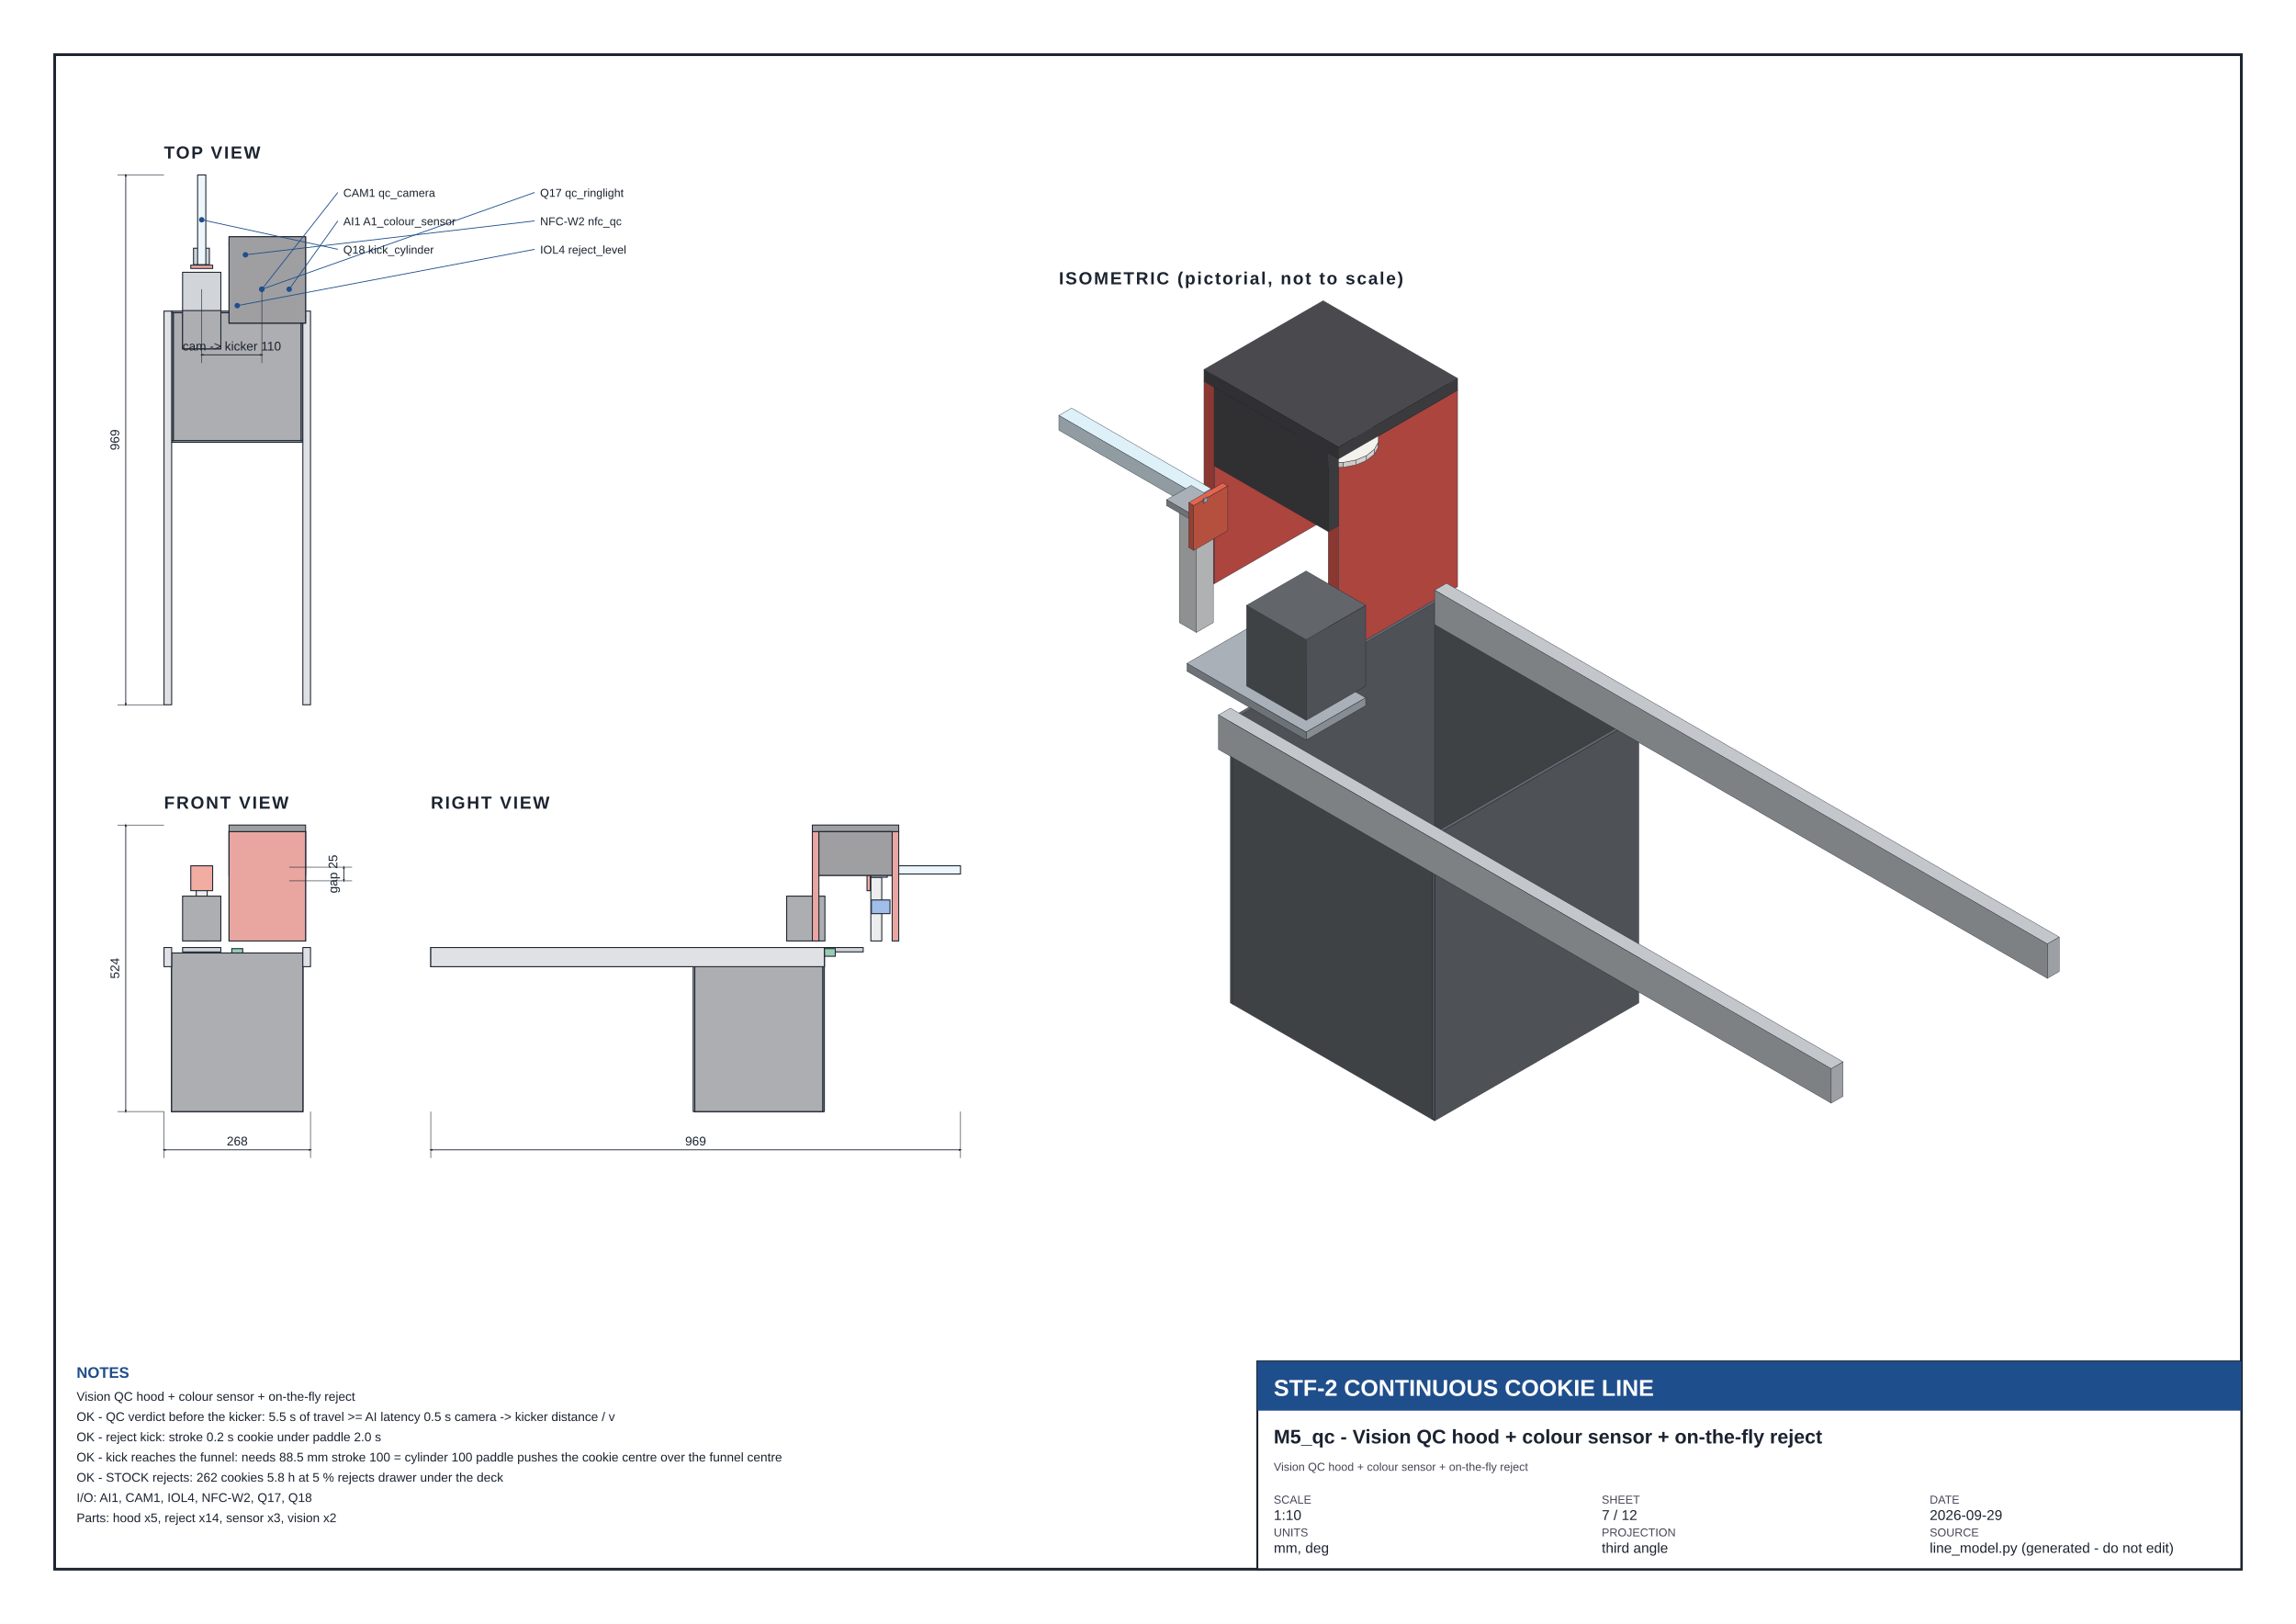
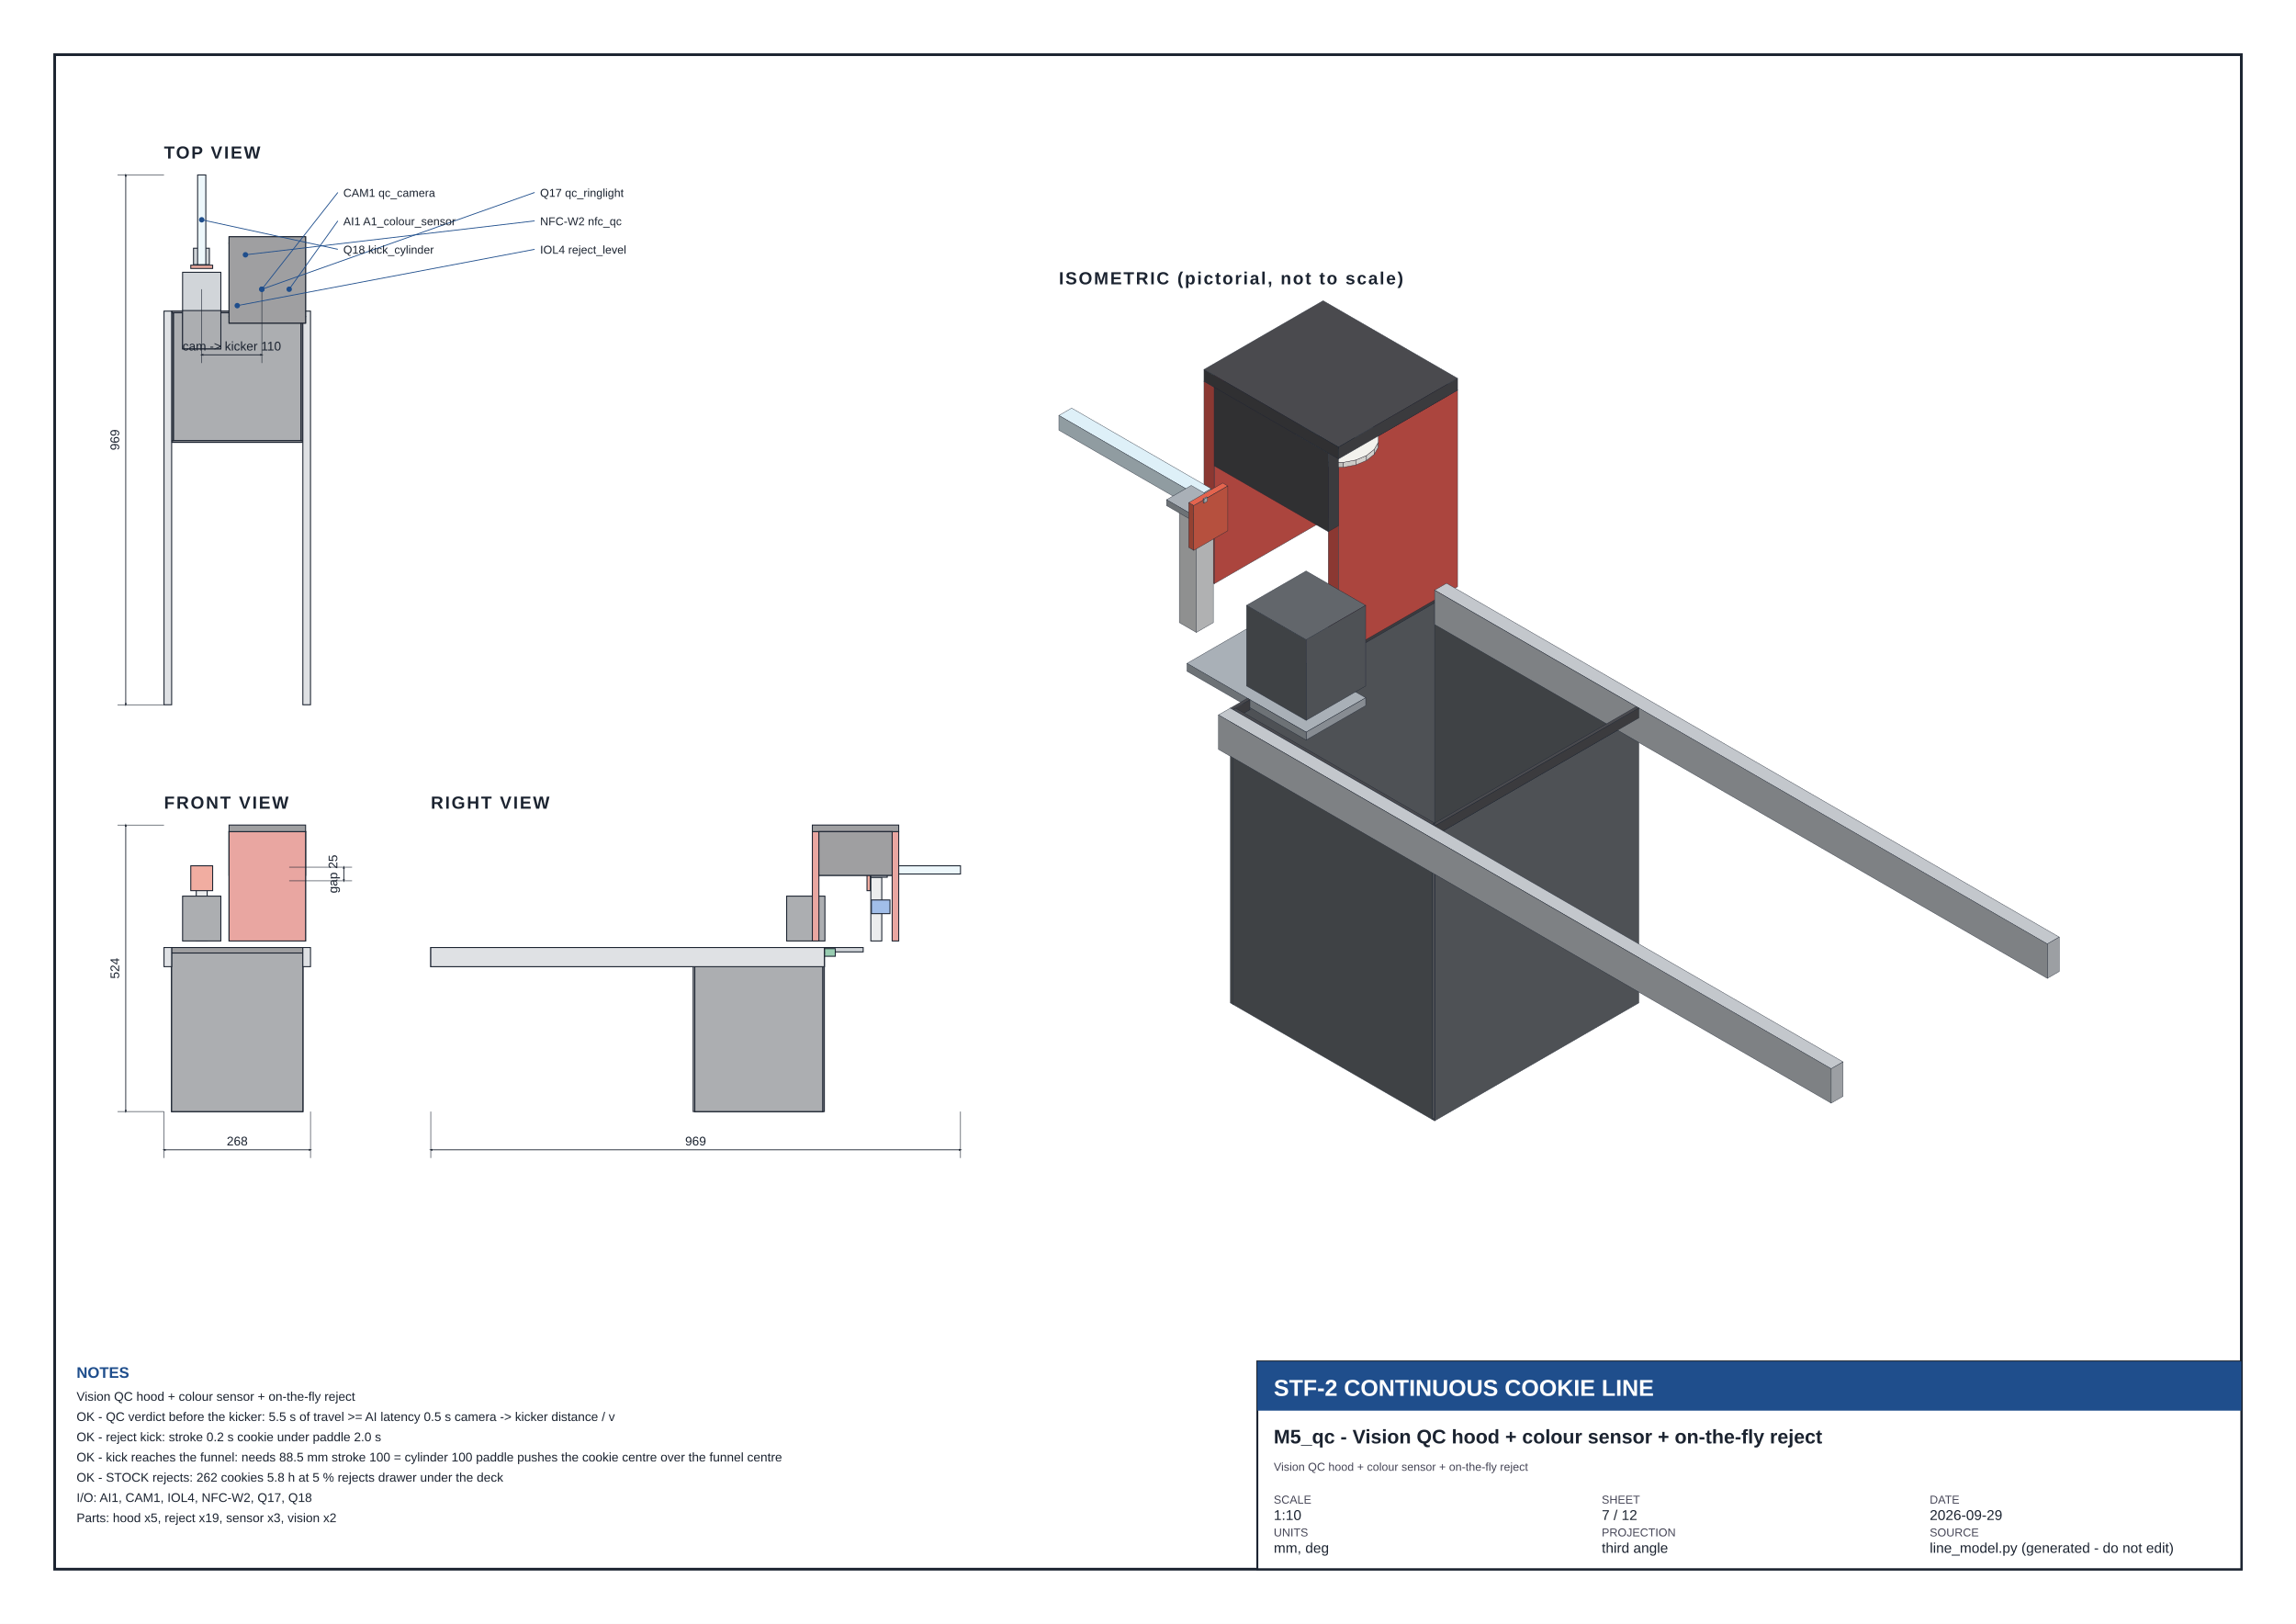
<svg xmlns="http://www.w3.org/2000/svg" width="420mm" height="297mm" viewBox="0 0 420 297">
  <defs>
    <marker id="a" viewBox="0 0 10 10" refX="5" refY="5" markerWidth="4" markerHeight="4" orient="auto-start-reverse">
      <path d="M0,2 L10,5 L0,8 z" fill="#1b2330" />
    </marker>
    <marker id="f" viewBox="0 0 10 10" refX="5" refY="5" markerWidth="5" markerHeight="5" orient="auto">
      <path d="M0,1 L10,5 L0,9 z" fill="#1f4e8c" />
    </marker>
    <pattern id="hatch" width="1.6" height="1.6" patternUnits="userSpaceOnUse" patternTransform="rotate(45)">
      <rect width="1.6" height="1.6" fill="#eef1f5" />
      <line x1="0" y1="0" x2="0" y2="1.6" stroke="#1b2330" stroke-width=".18" />
    </pattern>
  </defs>
  <style>
text{font-family:'Helvetica Neue',Arial,sans-serif;fill:#1b2330}
.vt{font-size:3.2px;font-weight:700;letter-spacing:.3px}
.dt{font-size:2.3px}
.dim{stroke:#1b2330;stroke-width:.15;fill:none}
.ext{stroke:#1b2330;stroke-width:.1}
.tb{font-size:2.6px}.tbh{font-size:4.2px;font-weight:700}.tbs{font-size:2.1px;fill:#445}
.nt{font-size:2.3px}.nh{font-size:2.8px;font-weight:700;fill:#1f4e8c}
.co{font-size:2.1px}.col{stroke:#1f4e8c;stroke-width:.15}
</style>
  <rect width="420" height="297" fill="#ffffff" />
  <rect x="10" y="10" width="400" height="277" fill="none" stroke="#1b2330" stroke-width=".5" />
  <rect x="31.70" y="57.20" width="23.40" height="23.40" fill="#acaeb1" stroke="#1b2330" stroke-width="0.18" />
  <rect x="31.40" y="80.60" width="24.00" height="0.30" fill="#acaeb1" stroke="#1b2330" stroke-width="0.18" />
  <rect x="31.40" y="56.90" width="24.00" height="0.30" fill="#acaeb1" stroke="#1b2330" stroke-width="0.18" />
  <rect x="31.40" y="57.20" width="0.30" height="23.40" fill="#acaeb1" stroke="#1b2330" stroke-width="0.18" />
  <rect x="55.10" y="57.20" width="0.30" height="23.40" fill="#acaeb1" stroke="#1b2330" stroke-width="0.18" />
  <rect x="42.40" y="54.90" width="2.00" height="2.00" fill="#98ccb1" stroke="#1b2330" stroke-width="0.18" />
  <rect x="33.40" y="49.80" width="7.00" height="14.00" fill="#d1d5d9" stroke="#1b2330" stroke-width="0.18" />
+   <rect x="31.40" y="80.60" width="24.00" height="0.30" fill="#9f9fa1" stroke="#1b2330" stroke-width="0.18" />
+   <rect x="31.40" y="57.20" width="0.30" height="23.40" fill="#9f9fa1" stroke="#1b2330" stroke-width="0.18" />
+   <rect x="55.10" y="57.20" width="0.30" height="23.40" fill="#9f9fa1" stroke="#1b2330" stroke-width="0.18" />
+   <rect x="31.40" y="56.90" width="2.00" height="0.30" fill="#9f9fa1" stroke="#1b2330" stroke-width="0.18" />
+   <rect x="40.40" y="56.90" width="15.00" height="0.30" fill="#9f9fa1" stroke="#1b2330" stroke-width="0.18" />
  <rect x="30.00" y="56.90" width="1.40" height="72.00" fill="#dfe1e4" stroke="#1b2330" stroke-width="0.18" />
  <rect x="55.40" y="56.90" width="1.40" height="72.00" fill="#dfe1e4" stroke="#1b2330" stroke-width="0.18" />
  <rect x="42.90" y="44.90" width="4.00" height="3.40" fill="#a1bee9" stroke="#1b2330" stroke-width="0.18" />
  <rect x="33.40" y="56.80" width="7.00" height="7.00" fill="#acaeb1" stroke="#1b2330" stroke-width="0.18" />
  <rect x="35.90" y="46.40" width="2.00" height="2.00" fill="#ecedee" stroke="#1b2330" stroke-width="0.18" />
  <rect x="35.40" y="45.40" width="2.90" height="3.00" fill="#d1d5d9" stroke="#1b2330" stroke-width="0.18" />
  <rect x="36.70" y="48.40" width="0.40" height="0.10" fill="#dfe1e4" stroke="#1b2330" stroke-width="0.18" />
  <rect x="34.90" y="48.50" width="4.00" height="0.60" fill="#f1ada1" stroke="#1b2330" stroke-width="0.18" />
  <rect x="36.15" y="32.00" width="1.50" height="16.40" fill="#edf7fb" stroke="#1b2330" stroke-width="0.18" />
  <rect x="51.40" y="52.15" width="3.00" height="1.50" fill="#9f9fa1" stroke="#1b2330" stroke-width="0.18" />
  <circle cx="47.90" cy="52.90" r="3.50" fill="#f9f8f5" stroke="#1b2330" stroke-width="0.18" />
  <path d="M46.85,52.90h2.10M47.90,51.85v2.10" stroke="#1b2330" stroke-width="0.1" />
  <rect x="41.90" y="57.90" width="14.00" height="1.20" fill="#e9a6a1" stroke="#1b2330" stroke-width="0.18" />
  <rect x="41.90" y="43.30" width="14.00" height="1.20" fill="#e9a6a1" stroke="#1b2330" stroke-width="0.18" />
  <rect x="54.70" y="44.50" width="1.20" height="13.40" fill="#9f9fa1" stroke="#1b2330" stroke-width="0.18" />
  <rect x="41.90" y="44.50" width="1.20" height="13.40" fill="#9f9fa1" stroke="#1b2330" stroke-width="0.18" />
  <circle cx="47.90" cy="52.90" r="1.50" fill="#9f9fa1" stroke="#1b2330" stroke-width="0.18" />
  <rect x="41.90" y="43.30" width="14.00" height="15.80" fill="#9f9fa1" stroke="#1b2330" stroke-width="0.18" />
  <text x="30.0" y="29.0" class="vt">TOP VIEW</text>
  <rect x="41.90" y="152.10" width="14.00" height="20.00" fill="#e9a6a1" stroke="#1b2330" stroke-width="0.18" />
  <rect x="42.90" y="164.60" width="4.00" height="2.50" fill="#a1bee9" stroke="#1b2330" stroke-width="0.18" />
  <rect x="36.15" y="158.35" width="1.50" height="1.50" fill="#edf7fb" stroke="#1b2330" stroke-width="0.18" />
  <rect x="35.40" y="159.85" width="2.90" height="0.60" fill="#d1d5d9" stroke="#1b2330" stroke-width="0.18" />
  <rect x="35.90" y="160.45" width="2.00" height="11.65" fill="#ecedee" stroke="#1b2330" stroke-width="0.18" />
  <circle cx="36.90" cy="159.10" r="0.20" fill="#dfe1e4" stroke="#1b2330" stroke-width="0.18" />
  <rect x="34.90" y="158.35" width="4.00" height="4.55" fill="#f1ada1" stroke="#1b2330" stroke-width="0.18" />
  <rect x="51.40" y="157.10" width="3.00" height="1.50" fill="#9f9fa1" stroke="#1b2330" stroke-width="0.18" />
  <rect x="46.40" y="152.10" width="3.00" height="4.00" fill="#9f9fa1" stroke="#1b2330" stroke-width="0.18" />
  <rect x="44.40" y="156.10" width="7.00" height="0.50" fill="#f9f8f5" stroke="#1b2330" stroke-width="0.18" />
  <rect x="42.40" y="173.50" width="2.00" height="1.40" fill="#98ccb1" stroke="#1b2330" stroke-width="0.18" />
  <rect x="31.40" y="174.30" width="24.00" height="29.00" fill="#acaeb1" stroke="#1b2330" stroke-width="0.18" />
+   <rect x="31.40" y="173.30" width="2.00" height="1.00" fill="#9f9fa1" stroke="#1b2330" stroke-width="0.18" />
+   <rect x="40.40" y="173.30" width="15.00" height="1.00" fill="#9f9fa1" stroke="#1b2330" stroke-width="0.18" />
  <rect x="54.70" y="152.10" width="1.20" height="8.00" fill="#9f9fa1" stroke="#1b2330" stroke-width="0.18" />
  <rect x="41.90" y="152.10" width="1.20" height="8.00" fill="#9f9fa1" stroke="#1b2330" stroke-width="0.18" />
  <rect x="41.90" y="152.10" width="14.00" height="20.00" fill="#e9a6a1" stroke="#1b2330" stroke-width="0.18" />
  <rect x="41.90" y="150.90" width="14.00" height="1.20" fill="#9f9fa1" stroke="#1b2330" stroke-width="0.18" />
  <rect x="33.40" y="163.90" width="7.00" height="8.20" fill="#acaeb1" stroke="#1b2330" stroke-width="0.18" />
  <rect x="33.40" y="173.30" width="7.00" height="0.80" fill="#d1d5d9" stroke="#1b2330" stroke-width="0.18" />
  <rect x="31.40" y="174.30" width="0.30" height="29.00" fill="#acaeb1" stroke="#1b2330" stroke-width="0.18" />
  <rect x="55.10" y="174.30" width="0.30" height="29.00" fill="#acaeb1" stroke="#1b2330" stroke-width="0.18" />
  <rect x="31.70" y="203.00" width="23.40" height="0.30" fill="#acaeb1" stroke="#1b2330" stroke-width="0.18" />
+   <rect x="31.40" y="173.30" width="0.30" height="1.00" fill="#9f9fa1" stroke="#1b2330" stroke-width="0.18" />
+   <rect x="55.10" y="173.30" width="0.30" height="1.00" fill="#9f9fa1" stroke="#1b2330" stroke-width="0.18" />
  <rect x="31.40" y="174.30" width="24.00" height="29.00" fill="#acaeb1" stroke="#1b2330" stroke-width="0.18" />
+   <rect x="31.40" y="173.30" width="24.00" height="1.00" fill="#9f9fa1" stroke="#1b2330" stroke-width="0.18" />
  <rect x="30.00" y="173.30" width="1.40" height="3.50" fill="#dfe1e4" stroke="#1b2330" stroke-width="0.18" />
  <rect x="55.40" y="173.30" width="1.40" height="3.50" fill="#dfe1e4" stroke="#1b2330" stroke-width="0.18" />
  <text x="30.0" y="147.9" class="vt">FRONT VIEW</text>
  <rect x="78.80" y="173.30" width="72.00" height="3.50" fill="#dfe1e4" stroke="#1b2330" stroke-width="0.18" />
  <rect x="127.10" y="174.30" width="23.40" height="29.00" fill="#acaeb1" stroke="#1b2330" stroke-width="0.18" />
+   <rect x="127.10" y="173.30" width="23.40" height="1.00" fill="#9f9fa1" stroke="#1b2330" stroke-width="0.18" />
+   <rect x="150.50" y="173.30" width="0.30" height="1.00" fill="#9f9fa1" stroke="#1b2330" stroke-width="0.18" />
  <rect x="159.20" y="158.90" width="0.10" height="0.40" fill="#dfe1e4" stroke="#1b2330" stroke-width="0.18" />
  <rect x="159.30" y="158.35" width="16.40" height="1.50" fill="#edf7fb" stroke="#1b2330" stroke-width="0.18" />
  <rect x="159.30" y="160.45" width="2.00" height="11.65" fill="#ecedee" stroke="#1b2330" stroke-width="0.18" />
  <rect x="159.30" y="159.85" width="3.00" height="0.60" fill="#d1d5d9" stroke="#1b2330" stroke-width="0.18" />
  <rect x="158.60" y="158.35" width="0.60" height="4.55" fill="#f1ada1" stroke="#1b2330" stroke-width="0.18" />
  <rect x="143.90" y="163.90" width="7.00" height="8.20" fill="#acaeb1" stroke="#1b2330" stroke-width="0.18" />
  <rect x="143.90" y="173.30" width="14.00" height="0.80" fill="#d1d5d9" stroke="#1b2330" stroke-width="0.18" />
  <rect x="149.80" y="152.10" width="13.40" height="8.00" fill="#9f9fa1" stroke="#1b2330" stroke-width="0.18" />
  <rect x="150.80" y="173.50" width="2.00" height="1.40" fill="#98ccb1" stroke="#1b2330" stroke-width="0.18" />
  <rect x="159.40" y="164.60" width="3.40" height="2.50" fill="#a1bee9" stroke="#1b2330" stroke-width="0.18" />
  <rect x="153.30" y="152.10" width="3.00" height="4.00" fill="#9f9fa1" stroke="#1b2330" stroke-width="0.18" />
  <rect x="151.30" y="156.10" width="7.00" height="0.50" fill="#f9f8f5" stroke="#1b2330" stroke-width="0.18" />
  <rect x="154.05" y="157.10" width="1.50" height="1.50" fill="#9f9fa1" stroke="#1b2330" stroke-width="0.18" />
  <rect x="127.10" y="203.00" width="23.40" height="0.30" fill="#acaeb1" stroke="#1b2330" stroke-width="0.18" />
  <rect x="126.80" y="174.30" width="0.30" height="29.00" fill="#acaeb1" stroke="#1b2330" stroke-width="0.18" />
  <rect x="150.50" y="174.30" width="0.30" height="29.00" fill="#acaeb1" stroke="#1b2330" stroke-width="0.18" />
  <rect x="127.10" y="174.30" width="23.40" height="29.00" fill="#acaeb1" stroke="#1b2330" stroke-width="0.18" />
+   <rect x="126.80" y="173.30" width="0.30" height="1.00" fill="#9f9fa1" stroke="#1b2330" stroke-width="0.18" />
+   <rect x="127.10" y="173.30" width="23.40" height="1.00" fill="#9f9fa1" stroke="#1b2330" stroke-width="0.18" />
+   <rect x="150.50" y="173.30" width="0.30" height="1.00" fill="#9f9fa1" stroke="#1b2330" stroke-width="0.18" />
  <rect x="148.60" y="152.10" width="1.20" height="20.00" fill="#e9a6a1" stroke="#1b2330" stroke-width="0.18" />
  <rect x="163.20" y="152.10" width="1.20" height="20.00" fill="#e9a6a1" stroke="#1b2330" stroke-width="0.18" />
  <rect x="148.60" y="150.90" width="15.80" height="1.20" fill="#9f9fa1" stroke="#1b2330" stroke-width="0.18" />
  <rect x="149.80" y="152.10" width="13.40" height="8.00" fill="#9f9fa1" stroke="#1b2330" stroke-width="0.18" />
  <rect x="78.80" y="173.30" width="72.00" height="3.50" fill="#dfe1e4" stroke="#1b2330" stroke-width="0.18" />
  <text x="78.8" y="147.9" class="vt">RIGHT VIEW</text>
  <line x1="30.00" y1="203.30" x2="30.00" y2="211.80" class="ext" />
  <line x1="56.80" y1="203.30" x2="56.80" y2="211.80" class="ext" />
  <line x1="30.00" y1="210.30" x2="56.80" y2="210.30" class="dim" marker-start="url(#a)" marker-end="url(#a)" />
  <text x="43.40" y="209.50" class="dt" text-anchor="middle">268</text>
  <line x1="30.00" y1="203.30" x2="21.50" y2="203.30" class="ext" />
  <line x1="30.00" y1="150.90" x2="21.50" y2="150.90" class="ext" />
  <line x1="23.00" y1="203.30" x2="23.00" y2="150.90" class="dim" marker-start="url(#a)" marker-end="url(#a)" />
  <text x="21.80" y="177.10" class="dt" transform="rotate(-90 21.80 177.10)" text-anchor="middle">524</text>
  <line x1="30.00" y1="128.90" x2="21.50" y2="128.90" class="ext" />
  <line x1="30.00" y1="32.00" x2="21.50" y2="32.00" class="ext" />
  <line x1="23.00" y1="128.90" x2="23.00" y2="32.00" class="dim" marker-start="url(#a)" marker-end="url(#a)" />
  <text x="21.80" y="80.45" class="dt" transform="rotate(-90 21.80 80.45)" text-anchor="middle">969</text>
  <line x1="78.80" y1="203.30" x2="78.80" y2="211.80" class="ext" />
  <line x1="175.70" y1="203.30" x2="175.70" y2="211.80" class="ext" />
  <line x1="78.80" y1="210.30" x2="175.70" y2="210.30" class="dim" marker-start="url(#a)" marker-end="url(#a)" />
  <text x="127.25" y="209.50" class="dt" text-anchor="middle">969</text>
  <line x1="36.90" y1="52.90" x2="36.90" y2="66.40" class="ext" />
  <line x1="47.90" y1="52.90" x2="47.90" y2="66.40" class="ext" />
  <line x1="36.90" y1="64.90" x2="47.90" y2="64.90" class="dim" marker-start="url(#a)" marker-end="url(#a)" />
  <text x="42.40" y="64.10" class="dt" text-anchor="middle">cam -&gt; kicker 110</text>
  <line x1="52.90" y1="161.10" x2="64.40" y2="161.10" class="ext" />
  <line x1="52.90" y1="158.60" x2="64.40" y2="158.60" class="ext" />
  <line x1="62.90" y1="161.10" x2="62.90" y2="158.60" class="dim" marker-start="url(#a)" marker-end="url(#a)" />
  <text x="61.70" y="159.85" class="dt" transform="rotate(-90 61.70 159.85)" text-anchor="middle">gap 25</text>
  <line x1="47.9" y1="52.9" x2="61.8" y2="35.2" class="col" />
  <circle cx="47.9" cy="52.9" r=".5" fill="#1f4e8c" />
  <text x="62.8" y="36.0" class="co">CAM1 qc_camera</text>
  <line x1="47.9" y1="52.9" x2="97.8" y2="35.2" class="col" />
  <circle cx="47.9" cy="52.9" r=".5" fill="#1f4e8c" />
  <text x="98.8" y="36.0" class="co">Q17 qc_ringlight</text>
  <line x1="52.9" y1="52.9" x2="61.8" y2="40.4" class="col" />
  <circle cx="52.9" cy="52.9" r=".5" fill="#1f4e8c" />
  <text x="62.8" y="41.2" class="co">AI1 A1_colour_sensor</text>
  <line x1="44.9" y1="46.6" x2="97.8" y2="40.4" class="col" />
  <circle cx="44.9" cy="46.6" r=".5" fill="#1f4e8c" />
  <text x="98.8" y="41.2" class="co">NFC-W2 nfc_qc</text>
  <line x1="36.9" y1="40.2" x2="61.8" y2="45.6" class="col" />
  <circle cx="36.9" cy="40.2" r=".5" fill="#1f4e8c" />
  <text x="62.8" y="46.4" class="co">Q18 kick_cylinder</text>
  <line x1="43.4" y1="55.9" x2="97.8" y2="45.6" class="col" />
  <circle cx="43.4" cy="55.9" r=".5" fill="#1f4e8c" />
  <text x="98.8" y="46.4" class="co">IOL4 reject_level</text>
  <text x="193.7" y="52.0" class="vt">ISOMETRIC (pictorial, not to scale)</text>
  <path d="M262.43,203.92 L298.85,182.89 L262.43,161.86 L226.00,182.89 Z" fill="#62666b" stroke="#1b2330" stroke-width=".06" />
  <path d="M262.43,204.46 L298.85,183.43 L298.85,182.89 L262.43,203.92 Z" fill="#4e5155" stroke="#1b2330" stroke-width=".06" />
  <path d="M262.43,204.46 L226.00,183.43 L226.00,182.89 L262.43,203.92 Z" fill="#3f4245" stroke="#1b2330" stroke-width=".06" />
  <path d="M225.53,131.57 L262.89,110.00 L262.43,109.73 L225.07,131.30 Z" fill="#62666b" stroke="#1b2330" stroke-width=".06" />
  <path d="M225.53,183.70 L262.89,162.13 L262.89,110.00 L225.53,131.57 Z" fill="#4e5155" stroke="#1b2330" stroke-width=".06" />
  <path d="M225.53,183.70 L225.07,183.43 L225.07,131.30 L225.53,131.57 Z" fill="#3f4245" stroke="#1b2330" stroke-width=".06" />
  <path d="M298.85,131.30 L299.32,131.03 L262.89,110.00 L262.43,110.27 Z" fill="#62666b" stroke="#1b2330" stroke-width=".06" />
  <path d="M298.85,183.43 L299.32,183.16 L299.32,131.03 L298.85,131.30 Z" fill="#4e5155" stroke="#1b2330" stroke-width=".06" />
  <path d="M298.85,183.43 L262.43,162.40 L262.43,110.27 L298.85,131.30 Z" fill="#3f4245" stroke="#1b2330" stroke-width=".06" />
+   <path d="M239.54,121.69 L262.89,108.21 L262.43,107.94 L239.08,121.42 Z" fill="#4a4a4e" stroke="#1b2330" stroke-width=".06" />
+   <path d="M239.54,123.48 L262.89,110.00 L262.89,108.21 L239.54,121.69 Z" fill="#3b3b3e" stroke="#1b2330" stroke-width=".06" />
+   <path d="M239.54,123.48 L239.08,123.21 L239.08,121.42 L239.54,121.69 Z" fill="#303032" stroke="#1b2330" stroke-width=".06" />
  <path d="M262.43,152.87 L299.79,131.30 L299.32,131.03 L261.96,152.60 Z" fill="#62666b" stroke="#1b2330" stroke-width=".06" />
  <path d="M262.43,205.00 L299.79,183.43 L299.79,131.30 L262.43,152.87 Z" fill="#4e5155" stroke="#1b2330" stroke-width=".06" />
  <path d="M262.43,205.00 L261.96,204.73 L261.96,152.60 L262.43,152.87 Z" fill="#3f4245" stroke="#1b2330" stroke-width=".06" />
  <path d="M261.96,152.60 L262.43,152.33 L226.00,131.30 L225.53,131.57 Z" fill="#62666b" stroke="#1b2330" stroke-width=".06" />
  <path d="M261.96,204.73 L262.43,204.46 L262.43,152.33 L261.96,152.60 Z" fill="#4e5155" stroke="#1b2330" stroke-width=".06" />
  <path d="M261.96,204.73 L225.53,183.70 L225.53,131.57 L261.96,152.60 Z" fill="#3f4245" stroke="#1b2330" stroke-width=".06" />
  <path d="M242.19,119.98 L245.30,118.18 L242.19,116.38 L239.08,118.18 Z" fill="#3d9f6b" stroke="#1b2330" stroke-width=".06" />
  <path d="M242.19,122.50 L245.30,120.70 L245.30,118.18 L242.19,119.98 Z" fill="#307f55" stroke="#1b2330" stroke-width=".06" />
  <path d="M242.19,122.50 L239.08,120.70 L239.08,118.18 L242.19,119.98 Z" fill="#276745" stroke="#1b2330" stroke-width=".06" />
+   <path d="M298.85,129.51 L299.32,129.24 L262.89,108.21 L262.43,108.48 Z" fill="#4a4a4e" stroke="#1b2330" stroke-width=".06" />
+   <path d="M298.85,131.30 L299.32,131.03 L299.32,129.24 L298.85,129.51 Z" fill="#3b3b3e" stroke="#1b2330" stroke-width=".06" />
+   <path d="M298.85,131.30 L262.43,110.27 L262.43,108.48 L298.85,129.51 Z" fill="#303032" stroke="#1b2330" stroke-width=".06" />
  <path d="M229.58,95.80 L235.81,92.21 L230.52,89.15 L224.29,92.75 Z" fill="#4e84d7" stroke="#1b2330" stroke-width=".06" />
  <path d="M229.58,100.30 L235.81,96.70 L235.81,92.21 L229.58,95.80 Z" fill="#3e69ac" stroke="#1b2330" stroke-width=".06" />
  <path d="M229.58,100.30 L224.29,97.24 L224.29,92.75 L229.58,95.80 Z" fill="#32558b" stroke="#1b2330" stroke-width=".06" />
  <path d="M222.11,70.82 L243.90,58.24 L242.03,57.16 L220.24,69.74 Z" fill="#d6574e" stroke="#1b2330" stroke-width=".06" />
  <path d="M222.11,106.77 L243.90,94.19 L243.90,58.24 L222.11,70.82 Z" fill="#ab453e" stroke="#1b2330" stroke-width=".06" />
  <path d="M222.11,106.77 L220.24,105.69 L220.24,69.74 L222.11,70.82 Z" fill="#8b3832" stroke="#1b2330" stroke-width=".06" />
  <path d="M238.92,133.91 L249.82,127.62 L228.02,115.04 L217.13,121.33 Z" fill="#a9b0b7" stroke="#1b2330" stroke-width=".06" />
  <path d="M238.92,135.35 L249.82,129.06 L249.82,127.62 L238.92,133.91 Z" fill="#878c92" stroke="#1b2330" stroke-width=".06" />
  <path d="M238.92,135.35 L217.13,122.77 L217.13,121.33 L238.92,133.91 Z" fill="#6d7276" stroke="#1b2330" stroke-width=".06" />
  <path d="M218.84,94.72 L221.95,92.93 L218.84,91.13 L215.73,92.93 Z" fill="#dcdedf" stroke="#1b2330" stroke-width=".06" />
  <path d="M218.84,115.67 L221.95,113.87 L221.95,92.93 L218.84,94.72 Z" fill="#b0b1b2" stroke="#1b2330" stroke-width=".06" />
  <path d="M218.84,115.67 L215.73,113.87 L215.73,92.93 L218.84,94.72 Z" fill="#8f9090" stroke="#1b2330" stroke-width=".06" />
+   <path d="M225.53,129.78 L228.65,127.98 L228.18,127.71 L225.07,129.51 Z" fill="#4a4a4e" stroke="#1b2330" stroke-width=".06" />
+   <path d="M225.53,131.57 L228.65,129.78 L228.65,127.98 L225.53,129.78 Z" fill="#3b3b3e" stroke="#1b2330" stroke-width=".06" />
+   <path d="M225.53,131.57 L225.07,131.30 L225.07,129.51 L225.53,129.78 Z" fill="#303032" stroke="#1b2330" stroke-width=".06" />
  <path d="M262.89,71.36 L264.76,70.28 L243.90,58.24 L242.03,59.31 Z" fill="#4a4a4e" stroke="#1b2330" stroke-width=".06" />
  <path d="M262.89,85.74 L264.76,84.66 L264.76,70.28 L262.89,71.36 Z" fill="#3b3b3e" stroke="#1b2330" stroke-width=".06" />
  <path d="M262.89,85.74 L242.03,73.69 L242.03,59.31 L262.89,71.36 Z" fill="#303032" stroke="#1b2330" stroke-width=".06" />
  <path d="M251.14,79.49 L255.81,76.79 L253.48,75.45 L248.81,78.14 Z" fill="#4a4a4e" stroke="#1b2330" stroke-width=".06" />
  <path d="M251.14,82.19 L255.81,79.49 L255.81,76.79 L251.14,79.49 Z" fill="#3b3b3e" stroke="#1b2330" stroke-width=".06" />
  <path d="M251.14,82.19 L248.81,80.84 L248.81,78.14 L251.14,79.49 Z" fill="#303032" stroke="#1b2330" stroke-width=".06" />
  <path d="M219.23,90.72 L221.56,89.38 L196.03,74.64 L193.70,75.99 Z" fill="#def0f8" stroke="#1b2330" stroke-width=".06" />
  <path d="M219.23,93.42 L221.56,92.07 L221.56,89.38 L219.23,90.72 Z" fill="#b1c0c6" stroke="#1b2330" stroke-width=".06" />
  <path d="M219.23,93.42 L193.70,78.68 L193.70,75.99 L219.23,90.72 Z" fill="#909ca1" stroke="#1b2330" stroke-width=".06" />
  <path d="M244.84,83.94 L266.63,71.36 L264.76,70.28 L242.97,82.86 Z" fill="#d6574e" stroke="#1b2330" stroke-width=".06" />
  <path d="M244.84,119.89 L266.63,107.31 L266.63,71.36 L244.84,83.94 Z" fill="#ab453e" stroke="#1b2330" stroke-width=".06" />
  <path d="M244.84,119.89 L242.97,118.81 L242.97,82.86 L244.84,83.94 Z" fill="#8b3832" stroke="#1b2330" stroke-width=".06" />
  <path d="M238.92,117.01 L249.82,110.72 L238.92,104.43 L228.02,110.72 Z" fill="#62666b" stroke="#1b2330" stroke-width=".06" />
  <path d="M238.92,131.75 L249.82,125.46 L249.82,110.72 L238.92,117.01 Z" fill="#4e5155" stroke="#1b2330" stroke-width=".06" />
  <path d="M238.92,131.75 L228.02,125.46 L228.02,110.72 L238.92,117.01 Z" fill="#3f4245" stroke="#1b2330" stroke-width=".06" />
  <path d="M374.51,172.65 L376.69,171.39 L264.61,106.68 L262.43,107.94 Z" fill="#c3c7cc" stroke="#1b2330" stroke-width=".06" />
  <path d="M374.51,178.94 L376.69,177.68 L376.69,171.39 L374.51,172.65 Z" fill="#9c9fa3" stroke="#1b2330" stroke-width=".06" />
  <path d="M374.51,178.94 L262.43,114.23 L262.43,107.94 L374.51,172.65 Z" fill="#7e8184" stroke="#1b2330" stroke-width=".06" />
  <path d="M218.06,94.10 L222.58,91.49 L217.91,88.79 L213.39,91.40 Z" fill="#a9b0b7" stroke="#1b2330" stroke-width=".06" />
  <path d="M218.06,95.17 L222.58,92.57 L222.58,91.49 L218.06,94.10 Z" fill="#878c92" stroke="#1b2330" stroke-width=".06" />
  <path d="M218.06,95.17 L213.39,92.48 L213.39,91.40 L218.06,94.10 Z" fill="#6d7276" stroke="#1b2330" stroke-width=".06" />
  <path d="M218.37,92.48 L224.60,88.88 L223.67,88.34 L217.44,91.94 Z" fill="#e4644e" stroke="#1b2330" stroke-width=".06" />
  <path d="M218.37,100.66 L224.60,97.06 L224.60,88.88 L218.37,92.48 Z" fill="#b6503e" stroke="#1b2330" stroke-width=".06" />
  <path d="M218.37,100.66 L217.44,100.12 L217.44,91.94 L218.37,92.48 Z" fill="#944132" stroke="#1b2330" stroke-width=".06" />
  <path d="M236.91,80.37 L236.91,81.76 L236.91,80.86 L236.91,79.47 Z" fill="#969692" stroke="#1b2330" stroke-width=".06" />
  <path d="M236.91,81.76 L237.66,83.08 L237.66,82.18 L236.91,80.86 Z" fill="#969692" stroke="#1b2330" stroke-width=".06" />
  <path d="M237.66,83.08 L239.08,84.21 L239.08,83.31 L237.66,82.18 Z" fill="#969692" stroke="#1b2330" stroke-width=".06" />
  <path d="M239.08,84.21 L241.03,85.03 L241.03,84.13 L239.08,83.31 Z" fill="#a09f9c" stroke="#1b2330" stroke-width=".06" />
  <path d="M241.03,85.03 L243.32,85.46 L243.32,84.56 L241.03,84.13 Z" fill="#b2b1ad" stroke="#1b2330" stroke-width=".06" />
  <path d="M243.32,85.46 L245.73,85.46 L245.73,84.56 L243.32,84.56 Z" fill="#c1c0bc" stroke="#1b2330" stroke-width=".06" />
  <path d="M245.73,85.46 L248.02,85.03 L248.02,84.13 L245.73,84.56 Z" fill="#cccbc7" stroke="#1b2330" stroke-width=".06" />
  <path d="M248.02,85.03 L249.97,84.21 L249.97,83.31 L248.02,84.13 Z" fill="#d2d1cd" stroke="#1b2330" stroke-width=".06" />
  <path d="M249.97,84.21 L251.39,83.08 L251.39,82.18 L249.97,83.31 Z" fill="#d2d1cd" stroke="#1b2330" stroke-width=".06" />
  <path d="M251.39,83.08 L252.14,81.76 L252.14,80.86 L251.39,82.18 Z" fill="#cccbc7" stroke="#1b2330" stroke-width=".06" />
  <path d="M252.14,81.76 L252.14,80.37 L252.14,79.47 L252.14,80.86 Z" fill="#c1c0bc" stroke="#1b2330" stroke-width=".06" />
  <path d="M249.97,77.02 L248.02,76.20 L245.73,75.77 L243.32,75.77 L241.03,76.20 L239.08,77.02 L237.66,78.15 L236.91,79.47 L236.91,80.86 L237.66,82.18 L239.08,83.31 L241.03,84.13 L243.32,84.56 L245.73,84.56 L248.02,84.13 L249.97,83.31 L251.39,82.18 L252.14,80.86 L252.14,79.47 L251.39,78.15 Z" fill="#f3f2ed" stroke="#1b2330" stroke-width=".06" />
+   <path d="M262.43,151.08 L299.79,129.51 L299.32,129.24 L261.96,150.81 Z" fill="#4a4a4e" stroke="#1b2330" stroke-width=".06" />
+   <path d="M262.43,152.87 L299.79,131.30 L299.79,129.51 L262.43,151.08 Z" fill="#3b3b3e" stroke="#1b2330" stroke-width=".06" />
+   <path d="M262.43,152.87 L261.96,152.60 L261.96,150.81 L262.43,151.08 Z" fill="#303032" stroke="#1b2330" stroke-width=".06" />
+   <path d="M261.96,150.81 L262.43,150.54 L226.00,129.51 L225.53,129.78 Z" fill="#4a4a4e" stroke="#1b2330" stroke-width=".06" />
+   <path d="M261.96,152.60 L262.43,152.33 L262.43,150.54 L261.96,150.81 Z" fill="#3b3b3e" stroke="#1b2330" stroke-width=".06" />
+   <path d="M261.96,152.60 L225.53,131.57 L225.53,129.78 L261.96,150.81 Z" fill="#303032" stroke="#1b2330" stroke-width=".06" />
  <path d="M220.24,91.31 L220.86,90.95 L220.71,90.86 L220.09,91.22 Z" fill="#c3c7cc" stroke="#1b2330" stroke-width=".06" />
  <path d="M220.24,92.03 L220.86,91.67 L220.86,90.95 L220.24,91.31 Z" fill="#9fa3a7" stroke="#1b2330" stroke-width=".06" />
  <path d="M220.24,92.03 L220.09,91.94 L220.09,91.22 L220.24,91.31 Z" fill="#84878a" stroke="#1b2330" stroke-width=".06" />
  <path d="M241.26,79.87 L241.26,80.46 L241.26,73.27 L241.26,72.68 Z" fill="#2d2d30" stroke="#1b2330" stroke-width=".06" />
  <path d="M241.26,80.46 L241.58,81.03 L241.58,73.84 L241.26,73.27 Z" fill="#2d2d30" stroke="#1b2330" stroke-width=".06" />
  <path d="M241.58,81.03 L242.19,81.51 L242.19,74.32 L241.58,73.84 Z" fill="#2d2d30" stroke="#1b2330" stroke-width=".06" />
  <path d="M242.19,81.51 L243.03,81.86 L243.03,74.67 L242.19,74.32 Z" fill="#303033" stroke="#1b2330" stroke-width=".06" />
  <path d="M243.03,81.86 L244.01,82.05 L244.01,74.86 L243.03,74.67 Z" fill="#363639" stroke="#1b2330" stroke-width=".06" />
  <path d="M244.01,82.05 L245.04,82.05 L245.04,74.86 L244.01,74.86 Z" fill="#3a3a3e" stroke="#1b2330" stroke-width=".06" />
  <path d="M245.04,82.05 L246.02,81.86 L246.02,74.67 L245.04,74.86 Z" fill="#3e3e41" stroke="#1b2330" stroke-width=".06" />
  <path d="M246.02,81.86 L246.86,81.51 L246.86,74.32 L246.02,74.67 Z" fill="#404043" stroke="#1b2330" stroke-width=".06" />
  <path d="M246.86,81.51 L247.47,81.03 L247.47,73.84 L246.86,74.32 Z" fill="#404043" stroke="#1b2330" stroke-width=".06" />
  <path d="M247.47,81.03 L247.79,80.46 L247.79,73.27 L247.47,73.84 Z" fill="#3e3e41" stroke="#1b2330" stroke-width=".06" />
  <path d="M247.79,80.46 L247.79,79.87 L247.79,72.68 L247.79,73.27 Z" fill="#3a3a3e" stroke="#1b2330" stroke-width=".06" />
  <path d="M246.86,71.63 L246.02,71.28 L245.04,71.09 L244.01,71.09 L243.03,71.28 L242.19,71.63 L241.58,72.11 L241.26,72.68 L241.26,73.27 L241.58,73.84 L242.19,74.32 L243.03,74.67 L244.01,74.86 L245.04,74.86 L246.02,74.67 L246.86,74.32 L247.47,73.84 L247.79,73.27 L247.79,72.68 L247.47,72.11 Z" fill="#4a4a4e" stroke="#1b2330" stroke-width=".06" />
  <path d="M242.97,82.86 L244.84,81.78 L223.98,69.74 L222.11,70.82 Z" fill="#4a4a4e" stroke="#1b2330" stroke-width=".06" />
  <path d="M242.97,97.24 L244.84,96.16 L244.84,81.78 L242.97,82.86 Z" fill="#3b3b3e" stroke="#1b2330" stroke-width=".06" />
  <path d="M242.97,97.24 L222.11,85.20 L222.11,70.82 L242.97,82.86 Z" fill="#303032" stroke="#1b2330" stroke-width=".06" />
  <path d="M244.84,81.78 L266.63,69.20 L242.03,55.00 L220.24,67.58 Z" fill="#4a4a4e" stroke="#1b2330" stroke-width=".06" />
  <path d="M244.84,83.94 L266.63,71.36 L266.63,69.20 L244.84,81.78 Z" fill="#3b3b3e" stroke="#1b2330" stroke-width=".06" />
  <path d="M244.84,83.94 L220.24,69.74 L220.24,67.58 L244.84,81.78 Z" fill="#303032" stroke="#1b2330" stroke-width=".06" />
  <path d="M334.97,195.47 L337.15,194.22 L225.07,129.51 L222.89,130.76 Z" fill="#c3c7cc" stroke="#1b2330" stroke-width=".06" />
  <path d="M334.97,201.76 L337.15,200.51 L337.15,194.22 L334.97,195.47 Z" fill="#9c9fa3" stroke="#1b2330" stroke-width=".06" />
  <path d="M334.97,201.76 L222.89,137.06 L222.89,130.76 L334.97,195.47 Z" fill="#7e8184" stroke="#1b2330" stroke-width=".06" />
  <text x="14" y="252" class="nh">NOTES</text>
  <text x="14" y="256.2" class="nt">Vision QC hood + colour sensor + on-the-fly reject</text>
  <text x="14" y="259.9" class="nt">OK - QC verdict before the kicker: 5.5 s of travel &gt;= AI latency 0.5 s camera -&gt; kicker distance / v</text>
  <text x="14" y="263.6" class="nt">OK - reject kick: stroke 0.2 s cookie under paddle 2.0 s</text>
  <text x="14" y="267.3" class="nt">OK - kick reaches the funnel: needs 88.5 mm stroke 100 = cylinder 100 paddle pushes the cookie centre over the funnel centre</text>
  <text x="14" y="271.0" class="nt">OK - STOCK rejects: 262 cookies 5.8 h at 5 % rejects drawer under the deck</text>
  <text x="14" y="274.7" class="nt">I/O: AI1, CAM1, IOL4, NFC-W2, Q17, Q18</text>
-   <text x="14" y="278.4" class="nt">Parts: hood x5, reject x14, sensor x3, vision x2</text>
+   <text x="14" y="278.4" class="nt">Parts: hood x5, reject x19, sensor x3, vision x2</text>
  <rect x="230" y="249" width="180" height="38" fill="#fff" stroke="#1b2330" stroke-width=".35" />
  <rect x="230" y="249" width="180" height="9" fill="#1f4e8c" />
  <text x="233" y="255.3" class="tbh" style="fill:#fff">STF-2 CONTINUOUS COOKIE LINE</text>
  <text x="233" y="264" class="tbh" style="font-size:3.6px">M5_qc - Vision QC hood + colour sensor + on-the-fly reject</text>
  <text x="233" y="269" class="tbs">Vision QC hood + colour sensor + on-the-fly reject</text>
  <text x="233" y="275" class="tbs">SCALE</text>
  <text x="233" y="278" class="tb">1:10</text>
  <text x="293" y="275" class="tbs">SHEET</text>
  <text x="293" y="278" class="tb">7 / 12</text>
  <text x="353" y="275" class="tbs">DATE</text>
  <text x="353" y="278" class="tb">2026-09-29</text>
  <text x="233" y="281" class="tbs">UNITS</text>
  <text x="233" y="284" class="tb">mm, deg</text>
  <text x="293" y="281" class="tbs">PROJECTION</text>
  <text x="293" y="284" class="tb">third angle</text>
  <text x="353" y="281" class="tbs">SOURCE</text>
  <text x="353" y="284" class="tb">line_model.py (generated - do not edit)</text>
</svg>
